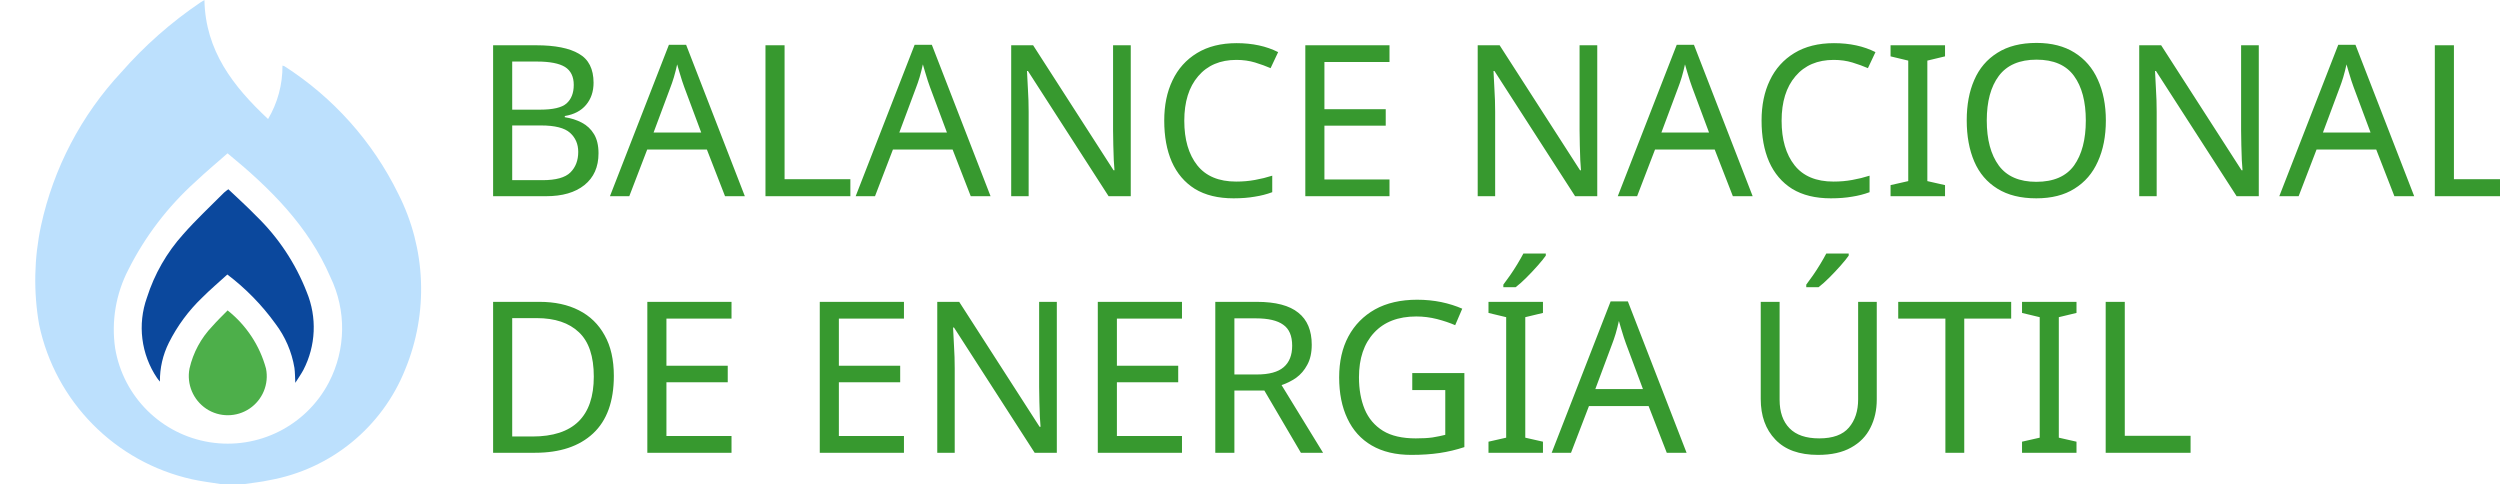
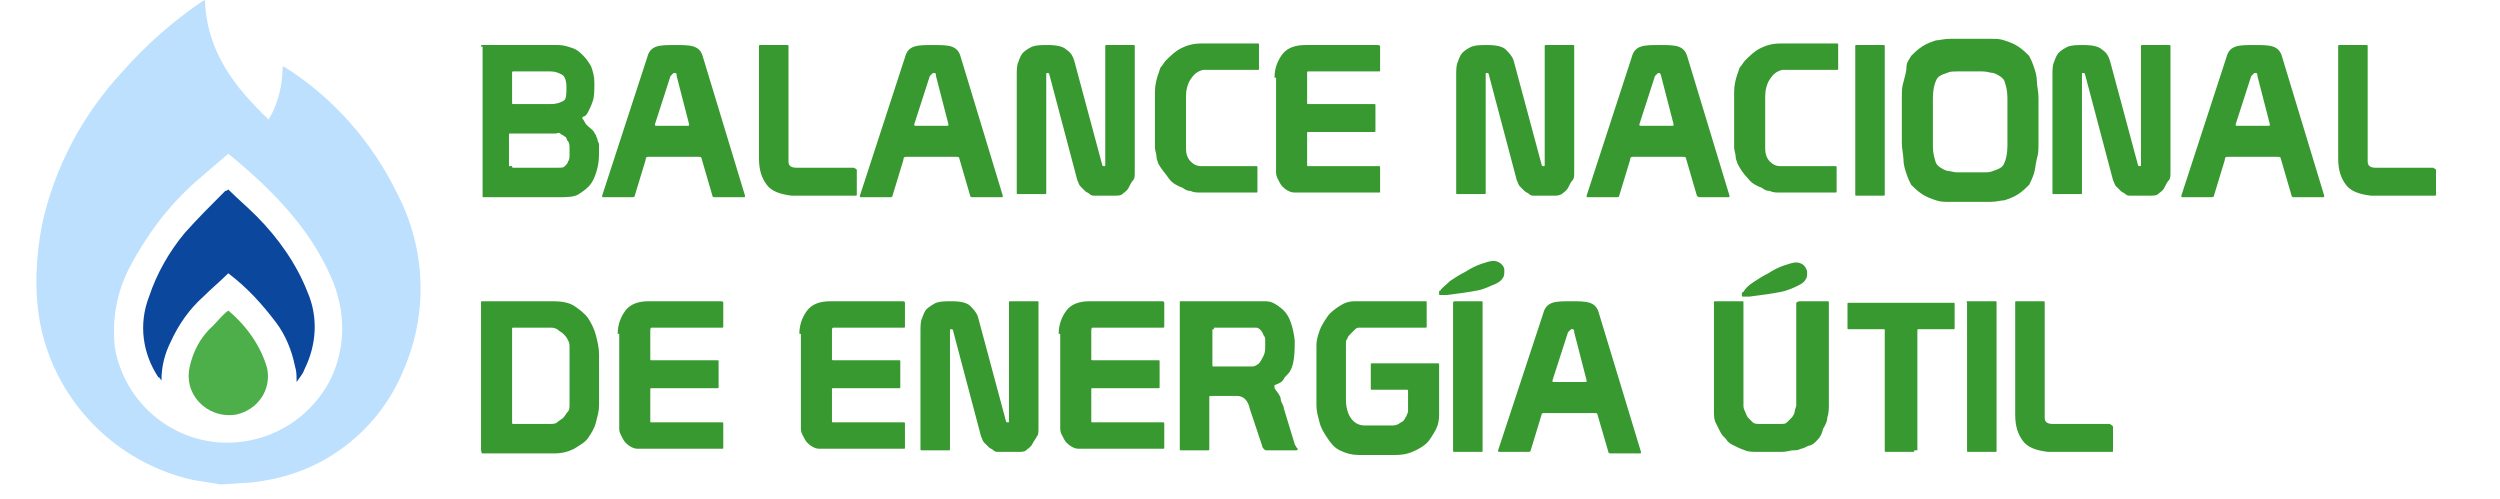
- <svg xmlns="http://www.w3.org/2000/svg" width="160.979" height="32.07" viewBox="0 0 160.979 33">
-   <g data-name="Grupo 2148">
-     <g data-name="Grupo 1463">
-       <g data-name="Grupo 1462">
-         <path data-name="Trazado 3158" d="M12.259 32.069c-.626-.1-1.259-.176-1.878-.314A13.312 13.312 0 01.257 21.505a17.179 17.179 0 01.129-6.561A21.641 21.641 0 015.704 4.786 27.289 27.289 0 0110.949.161c.059-.04.121-.074.262-.16.064 3.371 1.916 5.734 4.217 7.886a6.843 6.843 0 00.954-3.54.488.488 0 01.12.034 21.029 21.029 0 017.556 8.467 13.935 13.935 0 01.458 11.624 11.962 11.962 0 01-9 7.344c-.537.12-1.089.171-1.634.254zm.486-21.912c-.732.646-1.455 1.245-2.134 1.889a19.828 19.828 0 00-4.436 5.813 8.622 8.622 0 00-.879 5.218 7.562 7.562 0 0014.162 2.258 7.778 7.778 0 00.1-6.975c-1.453-3.371-3.974-5.874-6.817-8.203z" fill="#bce0fd" style="isolation:isolate" />
-         <path data-name="Trazado 3159" d="M12.796 12.54c.613.585 1.243 1.147 1.828 1.752a14.187 14.187 0 013.369 5.068 6.122 6.122 0 01-.225 5.15c-.144.27-.324.521-.536.857-.021-.4-.017-.7-.057-.991a6.634 6.634 0 00-1.262-2.93 15.387 15.387 0 00-3.183-3.257c-.561.513-1.14 1-1.676 1.539a10.867 10.867 0 00-2.2 2.983 5.619 5.619 0 00-.592 2.574c-.064-.08-.134-.157-.191-.242a5.942 5.942 0 01-.668-5.328 11.43 11.43 0 012.41-4.2c.845-.962 1.789-1.837 2.691-2.747a3.23 3.23 0 01.292-.228z" fill="#0b489d" />
-         <path data-name="Trazado 3160" d="M12.747 20.567a7.378 7.378 0 012.544 3.855 2.582 2.582 0 01-3.952 2.665 2.61 2.61 0 01-1.116-2.67 5.949 5.949 0 011.512-2.8c.313-.358.656-.687 1.012-1.05z" fill="#4daf4a" style="isolation:isolate" />
+ <svg xmlns="http://www.w3.org/2000/svg" version="1.1" id="Capa_1" x="0" y="0" viewBox="0 0 161 32.1" xml:space="preserve">
+   <style>.st3{enable-background:new}.st4{fill:#37992f}</style>
+   <g id="Grupo_2148" transform="translate(22601.979 18911)">
+     <g id="Grupo_1463" transform="translate(-22601.979 -18911)">
+       <g id="Grupo_1462">
+         <path id="Trazado_3158" d="M14.2 31.2l-1.8-.3c-4.9-1.1-8.8-5-9.8-10-.4-2.1-.3-4.3.1-6.4.8-3.7 2.6-7.1 5.2-9.9C9.4 2.9 11.1 1.4 13 .1l.2-.1c.1 3.3 1.9 5.6 4.1 7.7.6-1 .9-2.2.9-3.4h.1c3.2 2 5.7 4.9 7.3 8.2 1.8 3.5 2 7.6.4 11.3-1.5 3.7-4.8 6.4-8.7 7.1-.5.1-1.1.2-1.6.2l-1.5.1zm.5-21.3l-2.1 1.8c-1.8 1.6-3.2 3.5-4.3 5.6-.8 1.6-1.1 3.3-.9 5.1.7 4 4.5 6.7 8.5 6 2.3-.4 4.2-1.8 5.3-3.8 1.1-2.1 1.1-4.6.1-6.8-1.4-3.2-3.9-5.7-6.6-7.9z" fill="#bce0fd" />
+         <path id="Trazado_3159" d="M14.7 12.2c.6.6 1.2 1.1 1.8 1.7 1.4 1.4 2.6 3.1 3.3 4.9.7 1.6.6 3.4-.2 5-.1.3-.3.5-.5.8 0-.4 0-.7-.1-1-.2-1-.6-2-1.2-2.8-.9-1.2-1.9-2.3-3.1-3.2-.5.5-1.1 1-1.6 1.5-.9.8-1.6 1.8-2.1 2.9-.4.8-.6 1.6-.6 2.5-.1-.1-.1-.2-.2-.2-1-1.5-1.3-3.4-.6-5.2.5-1.5 1.3-2.9 2.3-4.1.8-.9 1.7-1.8 2.6-2.7 0 0 .1 0 .2-.1z" fill="#0b489d" />
+         <path id="Trazado_3160" d="M14.7 20c1.2 1 2.1 2.3 2.5 3.7.3 1.4-.6 2.7-2 3-.6.1-1.3 0-1.9-.4-.9-.6-1.3-1.6-1.1-2.6.2-1 .7-2 1.5-2.7.3-.3.6-.7 1-1z" fill="#4daf4a" />
      </g>
    </g>
-     <text data-name="BALANCE NACIONAL DE ENERGÍA ÚTIL" transform="translate(28.979 13)" fill="#37992f" font-size="14" font-family="Prototype">
-       <tspan x="0" y="0">BALANCE NACIONAL</tspan>
-       <tspan x="0" y="17">DE ENERGÍA ÚTIL</tspan>
-     </text>
+     <g class="st3">
+       <path class="st4" d="M-22571-18908c0-.1 0-.1.1-.1h4.9c.3 0 .6.1.9.2.3.1.5.3.7.5.2.2.4.5.5.7.1.3.2.6.2 1 0 .5 0 .9-.1 1.2-.1.3-.2.5-.3.7-.1.2-.2.3-.3.3l-.1.1s.1.1.2.3.3.3.5.5c.1.1.1.2.2.3 0 .1.1.2.1.3 0 .1.1.2.1.3v.3c0 .4 0 .8-.1 1.2s-.2.7-.4 1c-.2.3-.5.5-.8.7-.3.2-.8.2-1.3.2h-4.8c-.1 0-.1 0-.1-.1v-9.6zm2 3.6c0 .1 0 .1.1.1h2.4c.4 0 .6-.1.8-.2s.2-.4.2-.9c0-.4-.1-.7-.3-.8-.2-.1-.4-.2-.7-.2h-2.4c-.1 0-.1 0-.1.1v1.9zm0 4.1c0 .1 0 .1.1.1h2.9c.2 0 .3 0 .4-.1s.2-.2.2-.3c.1-.1.1-.3.1-.4v-.4c0-.2 0-.4-.1-.5-.1-.1-.1-.3-.2-.3-.1-.1-.2-.1-.3-.2s-.2 0-.3 0h-2.9c-.1 0-.1 0-.1.1v2zm8.7-7c.1-.4.3-.6.6-.7.3-.1.7-.1 1.2-.1s.9 0 1.2.1c.3.1.5.3.6.7l2.7 8.9c0 .1 0 .1-.1.1h-1.8c-.1 0-.2 0-.2-.1l-.7-2.4c0-.1-.1-.1-.2-.1h-3.2c-.1 0-.2 0-.2.2l-.7 2.3c0 .1-.1.1-.2.1h-1.8c-.1 0-.1 0-.1-.1l2.9-8.9zm1.9 1.2c0-.1 0-.2-.1-.2h-.1l-.2.2-1 3.1c0 .1 0 .1.1.1h2c.1 0 .1 0 .1-.1l-.8-3.1zm11.6 6.1v1.5c0 .1 0 .1-.1.1h-4.1c-.8-.1-1.3-.3-1.6-.7-.3-.4-.5-.9-.5-1.7v-7.2c0-.1 0-.1.1-.1h1.7c.1 0 .1 0 .1.1v7.4c0 .3.2.4.5.4h3.7c.2.1.2.1.2.2zm3.1-7.3c.1-.4.3-.6.6-.7.3-.1.7-.1 1.2-.1s.9 0 1.2.1c.3.1.5.3.6.7l2.7 8.9c0 .1 0 .1-.1.1h-1.8c-.1 0-.2 0-.2-.1l-.7-2.4c0-.1-.1-.1-.2-.1h-3.2c-.1 0-.2 0-.2.2l-.7 2.3c0 .1-.1.1-.2.1h-1.8c-.1 0-.1 0-.1-.1l2.9-8.9zm2 1.2c0-.1 0-.2-.1-.2h-.1l-.2.2-1 3.1c0 .1 0 .1.1.1h2c.1 0 .1 0 .1-.1l-.8-3.1zm5.2 0c0-.4 0-.7.1-.9.1-.3.2-.5.3-.6.2-.2.4-.3.6-.4.3-.1.6-.1 1-.1.6 0 1 .1 1.2.3.3.2.4.4.5.7l1.8 6.7c0 .1.1.1.1.1.1 0 .1 0 .1-.1v-7.6c0-.1 0-.1.1-.1h1.7c.1 0 .1 0 .1.1v8.1c0 .2 0 .4-.1.5s-.2.3-.3.5c-.1.2-.3.3-.4.4s-.3.1-.5.1h-1.3c-.1 0-.2 0-.3-.1-.1-.1-.2-.1-.3-.2l-.3-.3c-.1-.1-.1-.2-.2-.4l-1.8-6.8c0-.1-.1-.1-.1-.1-.1 0-.1 0-.1.1v7.6c0 .1 0 .1-.1.1h-1.7c-.1 0-.1 0-.1-.1v-7.5zm8.9 1c0-.4.1-.8.2-1.1.1-.2.1-.4.2-.5.1-.1.2-.3.3-.4.3-.3.6-.6 1-.8s.8-.3 1.3-.3h3.6c.1 0 .1 0 .1.1v1.5c0 .1 0 .1-.1.1h-3.5c-.4.1-.6.3-.8.6-.2.3-.3.7-.3 1.1v3.4c0 .3.1.6.3.8s.4.3.7.3h3.5c.1 0 .1 0 .1.1v1.5c0 .1 0 .1-.1.1h-3.5c-.3 0-.5 0-.7-.1-.2 0-.4-.1-.5-.2-.3-.1-.7-.3-.9-.6s-.5-.6-.7-1c0-.1-.1-.2-.1-.4s-.1-.4-.1-.6v-3.6zm7.7-.9c0-.6.2-1.1.5-1.5.3-.4.8-.6 1.5-.6h4.6c.1 0 .2 0 .2.1v1.5c0 .1 0 .1-.1.1h-4.5c-.1 0-.1 0-.1.1v1.9c0 .1 0 .1.1.1h4.2c.1 0 .1 0 .1.1v1.6c0 .1 0 .1-.1.1h-4.2c-.1 0-.1 0-.1.1v2c0 .1 0 .1.1.1h4.5c.1 0 .1 0 .1.1v1.5c0 .1 0 .1-.1.1h-5.3c-.2 0-.3 0-.5-.1s-.3-.2-.4-.3c-.1-.1-.2-.3-.3-.5-.1-.2-.1-.3-.1-.5v-6zm11.7-.1c0-.4 0-.7.1-.9.1-.3.2-.5.3-.6.2-.2.4-.3.6-.4.3-.1.6-.1 1-.1.6 0 1 .1 1.2.3s.4.4.5.7l1.8 6.7c0 .1.1.1.1.1.1 0 .1 0 .1-.1v-7.6c0-.1 0-.1.1-.1h1.7c.1 0 .1 0 .1.1v8.1c0 .2 0 .4-.1.5s-.2.3-.3.5c-.1.2-.3.3-.4.4-.2.1-.3.1-.5.1h-1.3c-.1 0-.2 0-.3-.1-.1-.1-.2-.1-.3-.2l-.3-.3c-.1-.1-.1-.2-.2-.4l-1.8-6.8c0-.1-.1-.1-.1-.1-.1 0-.1 0-.1.1v7.6c0 .1 0 .1-.1.1h-1.7c-.1 0-.1 0-.1-.1v-7.5zm11.3-1.2c.1-.4.3-.6.6-.7.3-.1.7-.1 1.2-.1s.9 0 1.2.1c.3.1.5.3.6.7l2.7 8.9c0 .1 0 .1-.1.1h-1.8c-.1 0-.1 0-.2-.1l-.7-2.4c0-.1-.1-.1-.2-.1h-3.2c-.1 0-.2 0-.2.2l-.7 2.3c0 .1-.1.1-.2.1h-1.8c-.1 0-.1 0-.1-.1l2.9-8.9zm1.9 1.2c0-.1-.1-.2-.1-.2h-.1l-.2.2-1 3.1c0 .1 0 .1.1.1h2c.1 0 .1 0 .1-.1l-.8-3.1zm4.7 1c0-.4.1-.8.2-1.1.1-.2.1-.4.2-.5.1-.1.2-.3.3-.4.3-.3.6-.6 1-.8.4-.2.8-.3 1.3-.3h3.6c.1 0 .1 0 .1.1v1.5c0 .1 0 .1-.1.1h-3.5c-.4.1-.6.3-.8.6-.2.3-.3.7-.3 1.1v3.4c0 .3.1.6.3.8.2.2.4.3.7.3h3.5c.1 0 .1 0 .1.1v1.5c0 .1 0 .1-.1.1h-3.5c-.3 0-.5 0-.7-.1-.2 0-.4-.1-.5-.2-.3-.1-.7-.3-.9-.6-.3-.3-.5-.6-.7-1 0-.1-.1-.2-.1-.4s-.1-.4-.1-.6v-3.6zm7.9-3h1.7c.1 0 .1 0 .1.1v9.5c0 .1 0 .1-.1.1h-1.7c-.1 0-.1 0-.1-.1v-9.5c0-.1 0-.1.1-.1zm2.9 4.8v-1.4c0-.4 0-.7.1-1 .1-.4.2-.7.2-1s.2-.5.3-.7c.2-.2.4-.4.7-.6.3-.2.6-.3.9-.4.2 0 .5-.1.9-.1h2.6c.4 0 .6 0 .9.1.3.1.6.2.9.4.3.2.5.4.7.6.1.2.2.4.3.7s.2.6.2 1c0 .2.1.6.1 1v2.9c0 .4 0 .7-.1 1-.1.4-.1.7-.2 1-.1.3-.2.5-.3.7-.2.2-.4.4-.7.6-.3.2-.6.3-.9.4-.2 0-.5.1-.9.1h-2.6c-.4 0-.6 0-.9-.1-.3-.1-.6-.2-.9-.4-.3-.2-.5-.4-.7-.6-.1-.2-.2-.4-.3-.7-.1-.3-.2-.6-.2-1 0-.2-.1-.6-.1-1v-1.5zm3.6-3.1c-.3 0-.5 0-.7.1-.3.1-.6.2-.7.5-.1.2-.2.6-.2 1.1v3.1c0 .5.1.8.2 1.1.1.2.4.4.7.5.2 0 .4.1.7.1h1.6c.3 0 .5 0 .7-.1.3-.1.6-.2.7-.5.1-.2.2-.6.2-1.1v-3.1c0-.5-.1-.8-.2-1.1-.1-.2-.4-.4-.7-.5-.2 0-.4-.1-.7-.1h-1.6zm6.1.3c0-.4 0-.7.1-.9.1-.3.2-.5.3-.6.2-.2.4-.3.6-.4.3-.1.6-.1 1-.1.6 0 1 .1 1.2.3.3.2.4.4.5.7l1.8 6.7c0 .1.1.1.1.1.1 0 .1 0 .1-.1v-7.6c0-.1 0-.1.1-.1h1.7c.1 0 .1 0 .1.1v8.1c0 .2 0 .4-.1.5s-.2.3-.3.5c-.1.2-.3.3-.4.4s-.3.1-.5.1h-1.3c-.1 0-.2 0-.3-.1-.1-.1-.2-.1-.3-.2l-.3-.3c-.1-.1-.1-.2-.2-.4l-1.8-6.8c0-.1-.1-.1-.1-.1-.1 0-.1 0-.1.1v7.6c0 .1 0 .1-.1.1h-1.7c-.1 0-.1 0-.1-.1v-7.5zm11.2-1.2c.1-.4.3-.6.6-.7.3-.1.7-.1 1.2-.1s.9 0 1.2.1c.3.1.5.3.6.7l2.7 8.9c0 .1 0 .1-.1.1h-1.8c-.1 0-.2 0-.2-.1l-.7-2.4c0-.1-.1-.1-.2-.1h-3.2c-.1 0-.2 0-.2.2l-.7 2.3c0 .1-.1.1-.2.1h-1.8c-.1 0-.1 0-.1-.1l2.9-8.9zm2 1.2c0-.1 0-.2-.1-.2h-.1l-.2.2-1 3.1c0 .1 0 .1.1.1h2c.1 0 .1 0 .1-.1l-.8-3.1zm11.5 6.1v1.5c0 .1 0 .1-.1.1h-4.1c-.8-.1-1.3-.3-1.6-.7-.3-.4-.5-.9-.5-1.7v-7.2c0-.1 0-.1.1-.1h1.7c.1 0 .1 0 .1.1v7.4c0 .3.2.4.5.4h3.7c.2.1.2.1.2.2z" />
+     </g>
+     <g class="st3">
+       <path class="st4" d="M-22571-18882v-9.5c0-.1 0-.1.1-.1h4.6c.5 0 1 .1 1.3.3s.7.5.9.8c.2.3.4.7.5 1.1s.2.8.2 1.2v3.3c0 .4-.1.7-.2 1.1s-.3.7-.5 1c-.2.3-.6.5-.9.7-.4.2-.8.3-1.3.3h-4.7c.1 0 0-.1 0-.2zm2-1.8c0 .1 0 .1.1.1h2.4c.1 0 .3 0 .4-.1.1-.1.3-.2.4-.3.1-.1.2-.3.3-.4.1-.1.1-.3.1-.5v-3.6c0-.2 0-.3-.1-.5s-.2-.3-.3-.4c-.1-.1-.3-.2-.4-.3-.2-.1-.3-.1-.5-.1h-2.3c-.1 0-.1 0-.1.1v6zm6.8-5.7c0-.6.2-1.1.5-1.5.3-.4.8-.6 1.5-.6h4.6c.1 0 .2 0 .2.1v1.5c0 .1 0 .1-.1.1h-4.5c-.1 0-.1.1-.1.2v1.8c0 .1 0 .1.1.1h4.2c.1 0 .1 0 .1.1v1.6c0 .1 0 .1-.1.1h-4.2c-.1 0-.1 0-.1.1v2c0 .1 0 .1.1.1h4.5c.1 0 .1 0 .1.1v1.5c0 .1 0 .1-.1.1h-5.3c-.2 0-.3 0-.5-.1s-.3-.2-.4-.3c-.1-.1-.2-.3-.3-.5-.1-.2-.1-.3-.1-.5v-6zm11.7 0c0-.6.2-1.1.5-1.5.3-.4.8-.6 1.5-.6h4.6c.1 0 .2 0 .2.1v1.5c0 .1 0 .1-.1.1h-4.5c-.1 0-.1.1-.1.2v1.8c0 .1 0 .1.1.1h4.2c.1 0 .1 0 .1.1v1.6c0 .1 0 .1-.1.1h-4.2c-.1 0-.1 0-.1.1v2c0 .1 0 .1.1.1h4.5c.1 0 .1 0 .1.1v1.5c0 .1 0 .1-.1.1h-5.3c-.2 0-.3 0-.5-.1s-.3-.2-.4-.3c-.1-.1-.2-.3-.3-.5-.1-.2-.1-.3-.1-.5v-6zm7.8-.1c0-.4 0-.7.1-.9.1-.3.2-.5.3-.6s.4-.3.6-.4c.3-.1.6-.1 1-.1.6 0 1 .1 1.2.3s.4.4.5.7l1.8 6.7c0 .1.1.1.1.1.1 0 .1 0 .1-.1v-7.6c0-.1 0-.1.1-.1h1.7c.1 0 .1 0 .1.1v8.1c0 .2 0 .4-.1.5-.1.2-.2.3-.3.5-.1.2-.3.3-.4.4s-.3.1-.5.1h-1.3c-.1 0-.2 0-.3-.1s-.2-.1-.3-.2l-.3-.3c-.1-.1-.1-.2-.2-.4l-1.8-6.8c0-.1-.1-.1-.1-.1-.1 0-.1 0-.1.1v7.6c0 .1 0 .1-.1.1h-1.7c-.1 0-.1 0-.1-.1v-7.5zm8.9.1c0-.6.2-1.1.5-1.5.3-.4.8-.6 1.5-.6h4.6c.1 0 .2 0 .2.1v1.5c0 .1 0 .1-.1.1h-4.5c-.1 0-.1.1-.1.2v1.8c0 .1 0 .1.1.1h4.2c.1 0 .1 0 .1.1v1.6c0 .1 0 .1-.1.1h-4.2c-.1 0-.1 0-.1.1v2c0 .1 0 .1.1.1h4.5c.1 0 .1 0 .1.1v1.5c0 .1 0 .1-.1.1h-5.3c-.2 0-.3 0-.5-.1s-.3-.2-.4-.3c-.1-.1-.2-.3-.3-.5-.1-.2-.1-.3-.1-.5v-6zm8-2.1h5.1c.3 0 .5 0 .7.1.2.1.5.3.7.5.4.4.6 1.1.7 1.9v.3c0 .8-.1 1.4-.3 1.7-.1.2-.3.3-.4.5-.1.2-.3.3-.6.4v.2c.2.3.4.5.4.7s.2.4.2.6l.7 2.3c0 .1.1.1.1.2l.1.1s0 .1-.1.1h-1.9c-.1 0-.1 0-.2-.1s-.1-.2-.1-.2l-.8-2.4c-.1-.5-.4-.8-.8-.8h-1.7c-.1 0-.1 0-.1.1v3.3c0 .1 0 .1-.1.1h-1.7c-.1 0-.1 0-.1-.1v-9.5h.2zm2 1.8c-.1 0-.1 0-.1.1v2.2c0 .1 0 .1.1.1h2.5c.1 0 .3-.1.4-.2.1-.1.2-.3.3-.5.1-.2.1-.4.1-.7v-.3c0-.1 0-.2-.1-.3-.1-.3-.3-.5-.5-.5h-2.7zm13.6-1.8c.1 0 .1 0 .1.1v1.5c0 .1 0 .1-.1.1h-4.2c-.1 0-.2 0-.3.1l-.3.3c-.1.1-.2.2-.2.3-.1.1-.1.2-.1.3v3.6c0 .5.1.9.3 1.2s.5.5.9.5h1.7c.2 0 .3 0 .5-.1.1-.1.2-.1.3-.2.1-.1.1-.2.2-.3 0-.1.1-.2.1-.3v-1.3c0-.1 0-.1-.1-.1h-2.2c-.1 0-.1 0-.1-.1v-1.5c0-.1 0-.1.1-.1h4.2c.1 0 .1 0 .1.1v3.1c0 .2 0 .5-.1.8-.1.3-.3.6-.5.9-.2.3-.5.5-.9.7-.4.2-.8.3-1.3.3h-2.4c-.4 0-.8-.1-1.2-.3s-.6-.5-.8-.8c-.2-.3-.4-.6-.5-1-.1-.4-.2-.7-.2-1.1v-3.9c0-.3.1-.6.2-.9s.3-.6.5-.9c.2-.3.5-.5.8-.7.3-.2.6-.3 1-.3h4.5zm1.6-1.3c.3-.2.6-.4 1-.6.3-.2.7-.4 1-.5s.6-.2.8-.2c.2 0 .4.1.5.2.1.1.2.2.2.4s0 .4-.1.5c-.1.2-.3.3-.5.4-.3.1-.6.3-1.1.4s-1.2.2-2 .3h-.4c-.1 0-.1 0-.1-.1v-.1c0-.1.1-.1.1-.1 0-.1.3-.3.6-.6zm.3 1.3h1.7c.1 0 .1 0 .1.1v9.5c0 .1 0 .1-.1.1h-1.7c-.1 0-.1 0-.1-.1v-9.5c0-.1.1-.1.1-.1zm5.7.8c.1-.4.3-.6.6-.7.3-.1.7-.1 1.2-.1s.9 0 1.2.1c.3.1.5.3.6.7l2.7 8.9c0 .1 0 .1-.1.1h-1.8c-.1 0-.2 0-.2-.1l-.7-2.4c0-.1-.1-.1-.2-.1h-3.2c-.1 0-.2 0-.2.1l-.7 2.3c0 .1-.1.1-.2.1h-1.8c-.1 0-.1 0-.1-.1l2.9-8.8zm2 1.2c0-.1 0-.2-.1-.2h-.1l-.2.2-1 3.1c0 .1 0 .1.1.1h2c.1 0 .1 0 .1-.1l-.8-3.1zm14.6-2h1.7c.1 0 .1 0 .1.1v6.5c0 .3 0 .6-.1.9 0 .2-.1.4-.2.6-.1.1-.1.3-.2.5s-.2.3-.3.4c-.1.1-.3.3-.5.3-.2.1-.4.2-.5.2-.2.1-.3.1-.5.1s-.4.1-.7.1h-1.6c-.3 0-.6 0-.8-.1-.3-.1-.5-.2-.7-.3-.2-.1-.4-.2-.5-.4-.2-.2-.3-.3-.4-.5l-.3-.6c-.1-.2-.1-.5-.1-.7v-7c0-.1 0-.1.1-.1h1.7c.1 0 .1 0 .1.1v6.6c0 .1 0 .2.1.4s.1.3.2.4l.3.3c.1.1.3.1.4.1h1.4c.2 0 .3 0 .4-.1l.3-.3c.1-.1.2-.3.2-.4 0-.1.1-.3.1-.4v-6.6c.1-.1.2-.1.3-.1zm-3.1-1.2c.3-.2.6-.4 1-.6.3-.2.7-.4 1-.5.3-.1.6-.2.8-.2.2 0 .4.1.5.2.1.1.2.3.2.4 0 .2 0 .4-.1.5-.1.2-.3.3-.5.4s-.6.3-1.1.4-1.2.2-2 .3h-.4c-.1 0-.1 0-.1-.1v-.1c0-.1.1-.1.1-.1.1-.2.3-.4.6-.6zm10.4 10.8c0 .1 0 .1-.1.1h-1.7c-.1 0-.1 0-.1-.1v-7.7c0-.1 0-.1-.1-.1h-2.2c-.1 0-.1 0-.1-.1v-1.5c0-.1 0-.1.1-.1h6.7c.1 0 .1 0 .1.1v1.5c0 .1 0 .1-.1.1h-2.2c-.1 0-.1 0-.1.1v7.7zm3.5-9.6h1.7c.1 0 .1 0 .1.1v9.5c0 .1 0 .1-.1.1h-1.7c-.1 0-.1 0-.1-.1v-9.5c-.1-.1 0-.1.1-.1zm9.3 8.1v1.5c0 .1 0 .1-.1.1h-4.1c-.8-.1-1.3-.3-1.6-.7-.3-.4-.5-.9-.5-1.7v-7.2c0-.1 0-.1.1-.1h1.7c.1 0 .1 0 .1.1v7.4c0 .3.2.4.5.4h3.7c.1.1.2.1.2.2z" />
+     </g>
  </g>
</svg>
